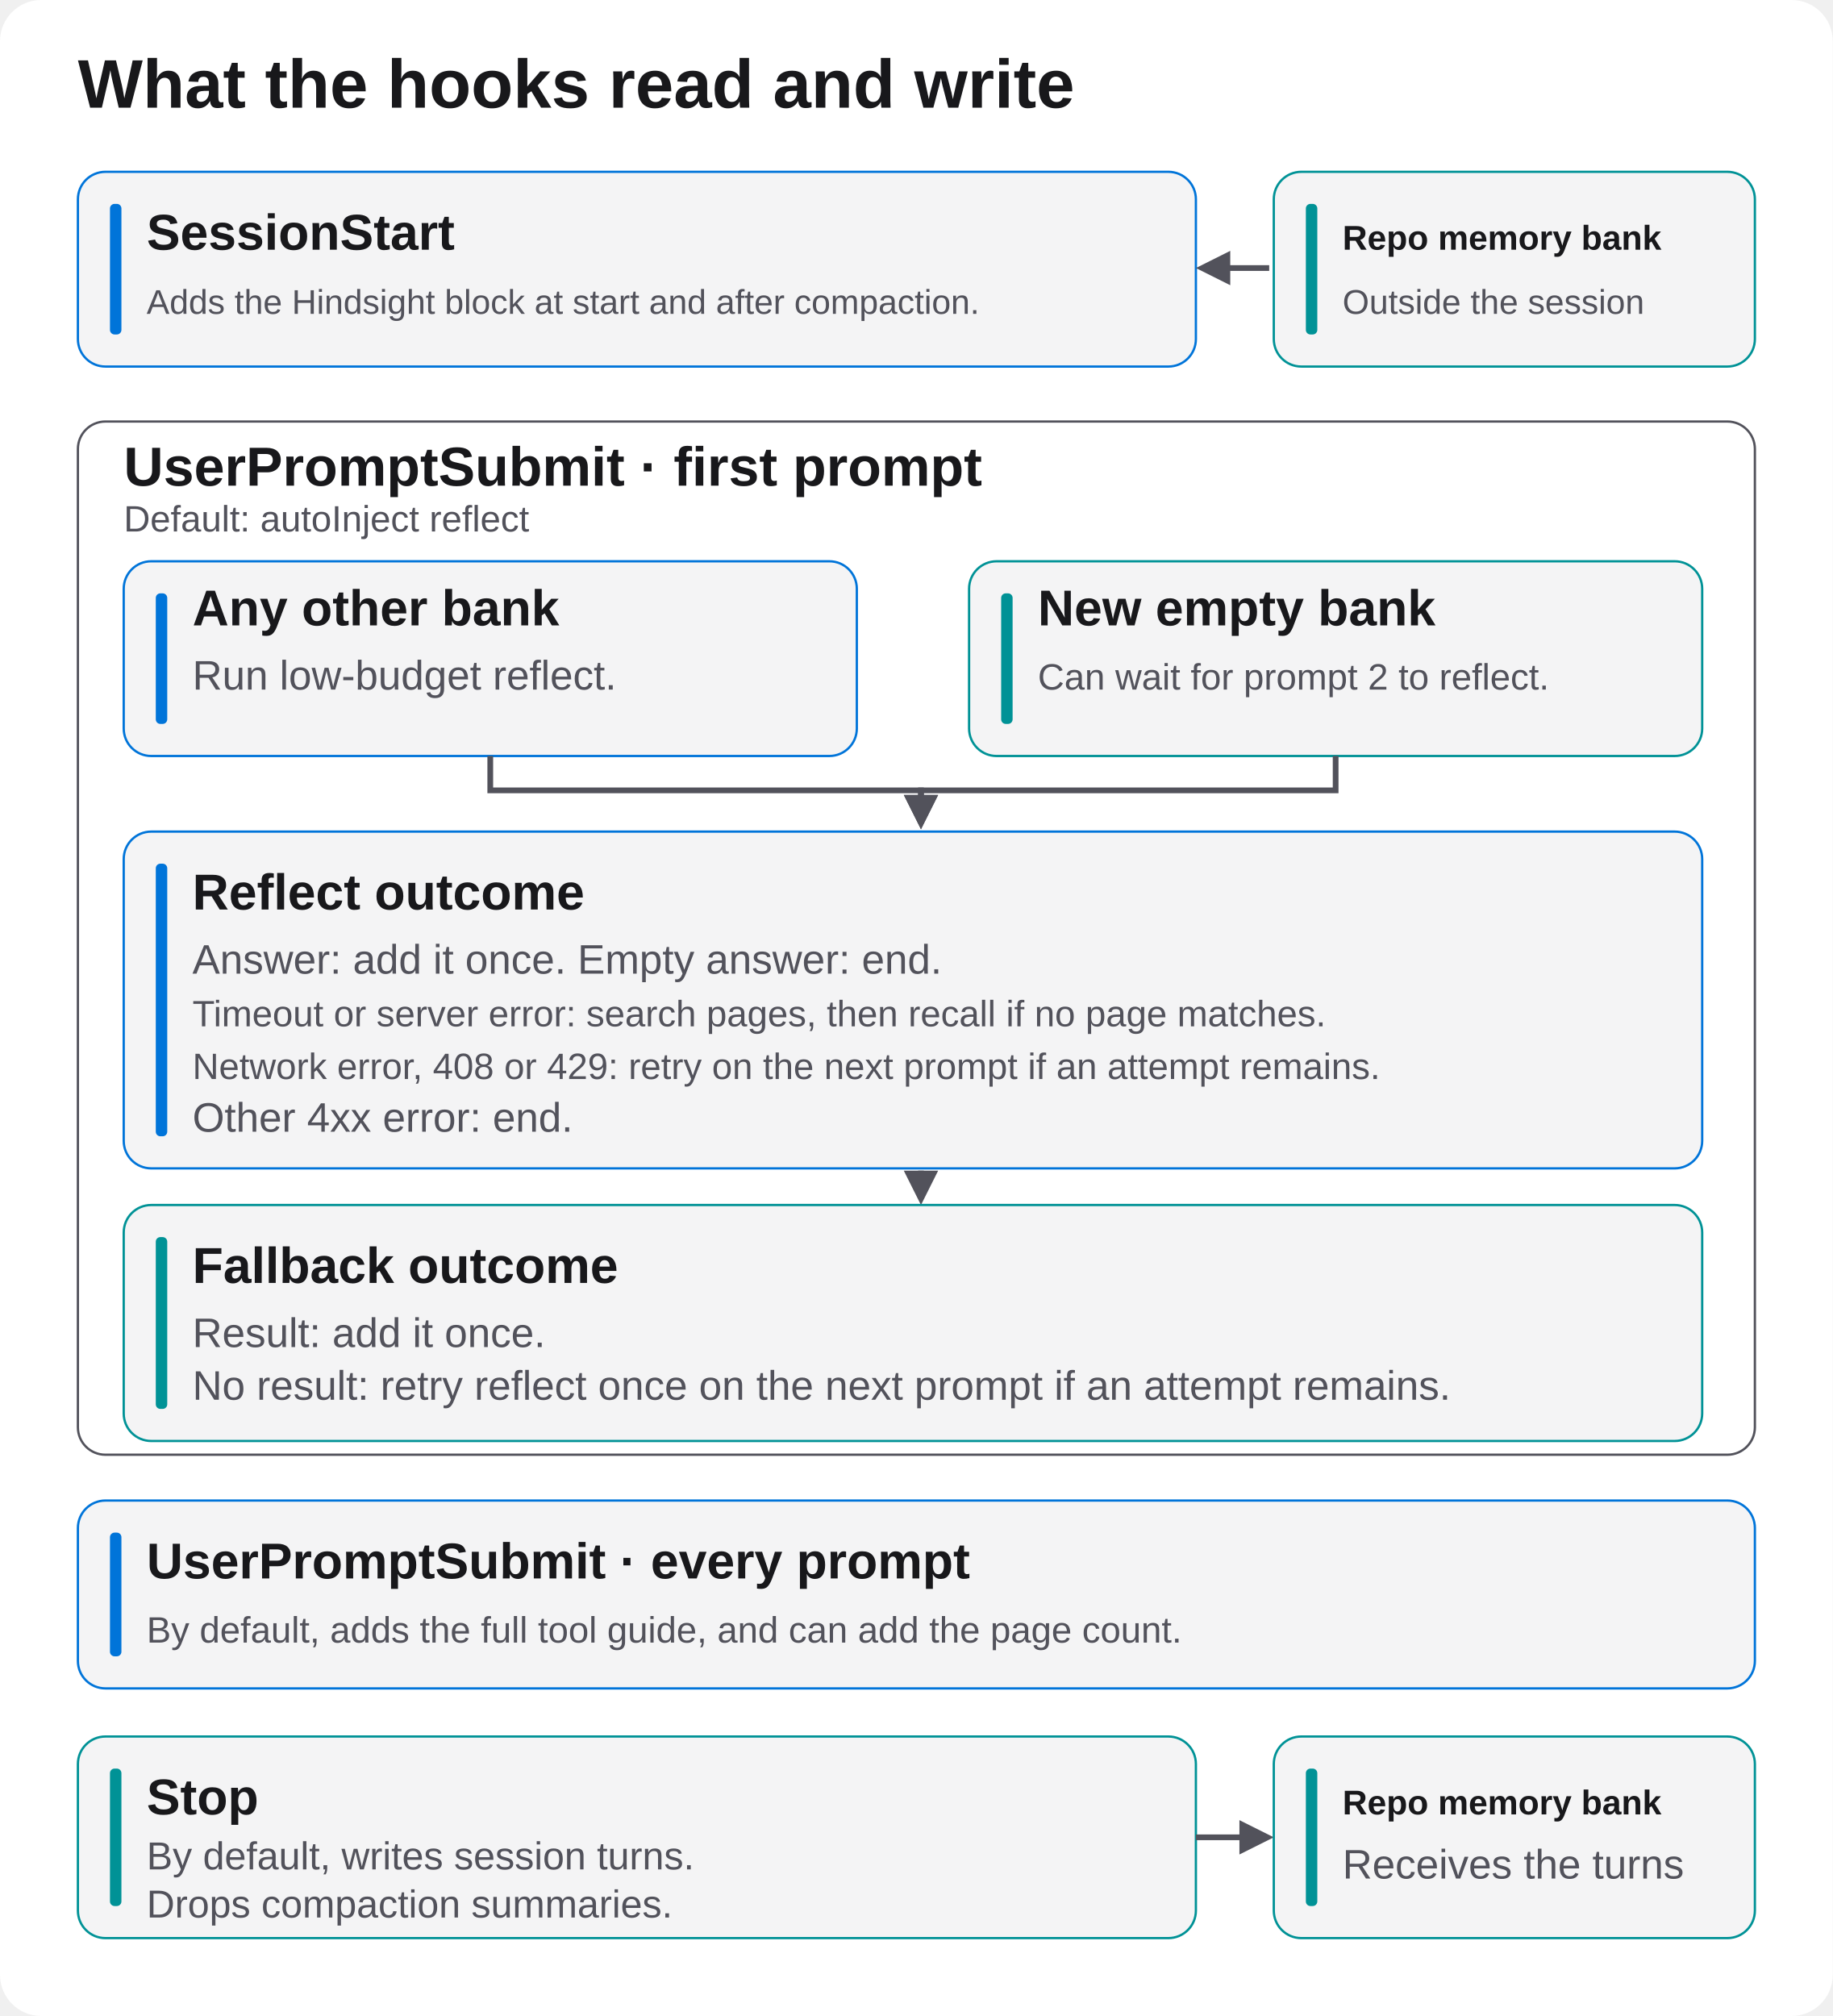
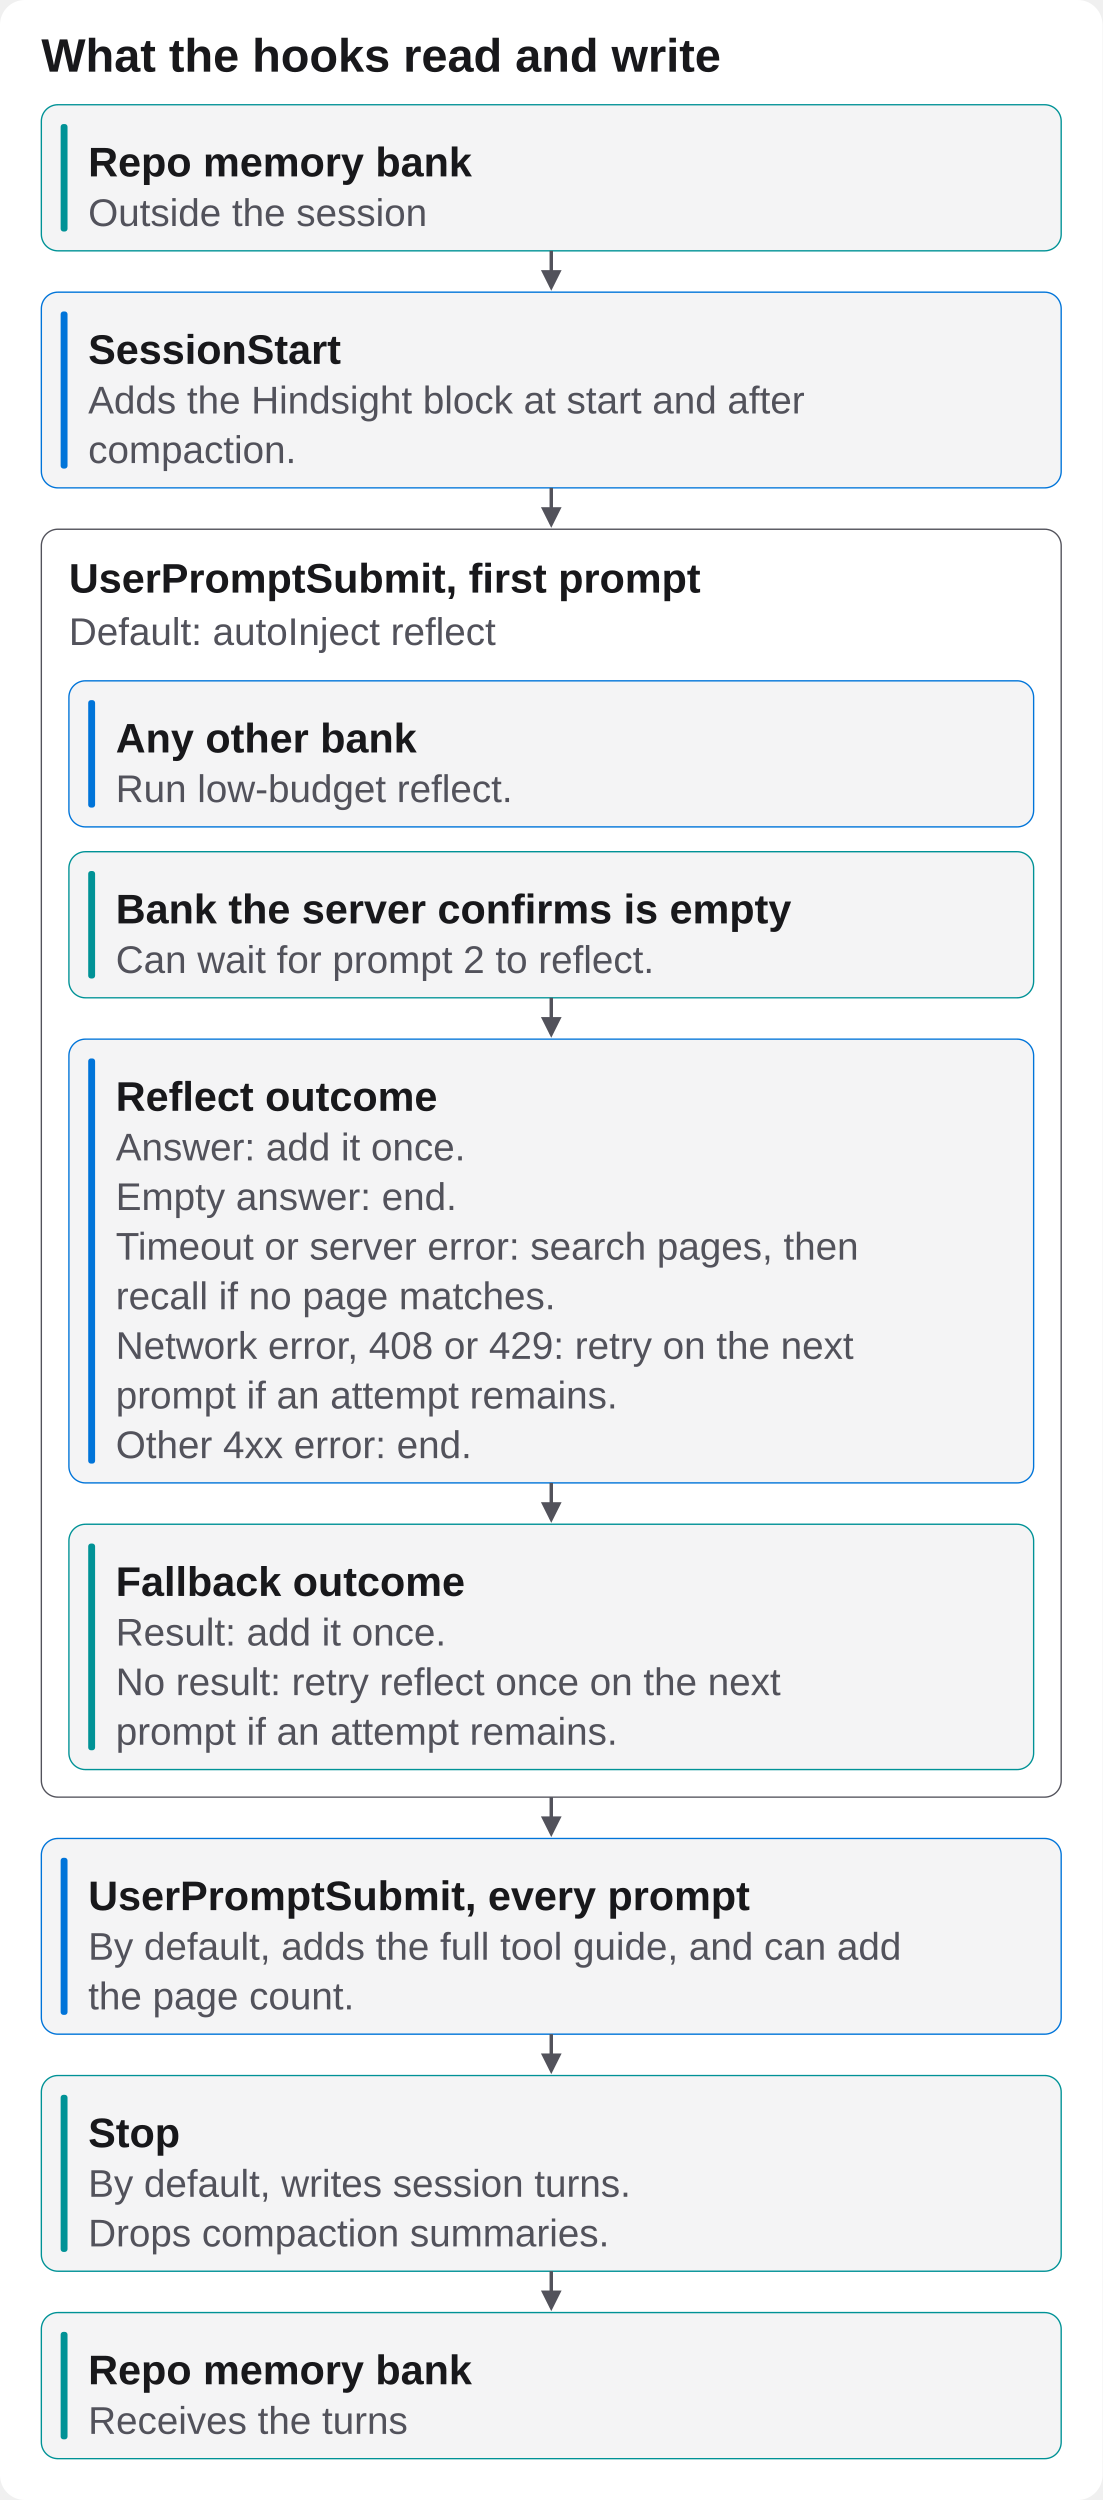
- <svg xmlns="http://www.w3.org/2000/svg" width="800" height="880" viewBox="0 0 800 880" font-family="Arial, sans-serif">
+ <svg xmlns="http://www.w3.org/2000/svg" width="800" height="1814" viewBox="0 0 800 1814" font-family="Arial, sans-serif">
  <defs>
    <marker id="arrow" viewBox="0 0 10 10" refX="8" refY="5" markerWidth="6" markerHeight="6" orient="auto-start-reverse">
      <path d="M0 0L10 5L0 10z" fill="#52525b" />
    </marker>
  </defs>
-   <rect x="0" y="0" width="800" height="880" fill="#ffffff" stroke="none" rx="18" />
-   <text x="34" y="47" fill="#18181b" font-size="30" font-weight="700">What the hooks read and write</text>
-   <rect x="34" y="75" width="488" height="85" fill="#f4f4f5" stroke="#0074d9" rx="12" />
-   <rect x="48" y="89" width="5" height="57" fill="#0074d9" stroke="none" rx="2" />
-   <text x="64" y="109" fill="#18181b" font-size="22" font-weight="700">SessionStart</text>
-   <text x="64" y="137" fill="#52525b" font-size="15" font-weight="400">Adds the Hindsight block at start and after compaction.</text>
-   <rect x="556" y="75" width="210" height="85" fill="#f4f4f5" stroke="#009296" rx="12" />
-   <rect x="570" y="89" width="5" height="57" fill="#009296" stroke="none" rx="2" />
-   <text x="586" y="109" fill="#18181b" font-size="15" font-weight="700">Repo memory bank</text>
-   <text x="586" y="137" fill="#52525b" font-size="15" font-weight="400">Outside the session</text>
-   <path d="M554 117H525" fill="none" stroke="#52525b" stroke-width="2.5" marker-end="url(#arrow)" />
-   <rect x="34" y="184" width="732" height="451" fill="none" stroke="#52525b" rx="12" />
-   <text x="54" y="212" fill="#18181b" font-size="24" font-weight="700">UserPromptSubmit · first prompt</text>
-   <text x="54" y="232" fill="#52525b" font-size="16" font-weight="400">Default: autoInject reflect</text>
-   <rect x="54" y="245" width="320" height="85" fill="#f4f4f5" stroke="#0074d9" rx="12" />
-   <rect x="68" y="259" width="5" height="57" fill="#0074d9" stroke="none" rx="2" />
-   <text x="84" y="273" fill="#18181b" font-size="22" font-weight="700">Any other bank</text>
-   <text x="84" y="301" fill="#52525b" font-size="18" font-weight="400">Run low-budget reflect.</text>
-   <rect x="423" y="245" width="320" height="85" fill="#f4f4f5" stroke="#009296" rx="12" />
-   <rect x="437" y="259" width="5" height="57" fill="#009296" stroke="none" rx="2" />
-   <text x="453" y="273" fill="#18181b" font-size="22" font-weight="700">New empty bank</text>
-   <text x="453" y="301" fill="#52525b" font-size="16" font-weight="400">Can wait for prompt 2 to reflect.</text>
-   <path d="M214 330v15h188v14" fill="none" stroke="#52525b" stroke-width="2.5" marker-end="url(#arrow)" />
-   <path d="M583 330v15H402v14" fill="none" stroke="#52525b" stroke-width="2.5" marker-end="url(#arrow)" />
-   <rect x="54" y="363" width="689" height="147" fill="#f4f4f5" stroke="#0074d9" rx="12" />
-   <rect x="68" y="377" width="5" height="119" fill="#0074d9" stroke="none" rx="2" />
-   <text x="84" y="397" fill="#18181b" font-size="22" font-weight="700">Reflect outcome</text>
-   <text x="84" y="425" fill="#52525b" font-size="18" font-weight="400">Answer: add it once. Empty answer: end.</text>
-   <text x="84" y="448" fill="#52525b" font-size="16" font-weight="400">Timeout or server error: search pages, then recall if no page matches.</text>
-   <text x="84" y="471" fill="#52525b" font-size="16" font-weight="400">Network error, 408 or 429: retry on the next prompt if an attempt remains.</text>
-   <text x="84" y="494" fill="#52525b" font-size="18" font-weight="400">Other 4xx error: end.</text>
-   <path d="M402 511v12" fill="none" stroke="#52525b" stroke-width="2.5" marker-end="url(#arrow)" />
-   <rect x="54" y="526" width="689" height="103" fill="#f4f4f5" stroke="#009296" rx="12" />
-   <rect x="68" y="540" width="5" height="75" fill="#009296" stroke="none" rx="2" />
-   <text x="84" y="560" fill="#18181b" font-size="22" font-weight="700">Fallback outcome</text>
-   <text x="84" y="588" fill="#52525b" font-size="18" font-weight="400">Result: add it once.</text>
-   <text x="84" y="611" fill="#52525b" font-size="18" font-weight="400">No result: retry reflect once on the next prompt if an attempt remains.</text>
-   <rect x="34" y="655" width="732" height="82" fill="#f4f4f5" stroke="#0074d9" rx="12" />
-   <rect x="48" y="669" width="5" height="54" fill="#0074d9" stroke="none" rx="2" />
-   <text x="64" y="689" fill="#18181b" font-size="22" font-weight="700">UserPromptSubmit · every prompt</text>
-   <text x="64" y="717" fill="#52525b" font-size="16" font-weight="400">By default, adds the full tool guide, and can add the page count.</text>
-   <rect x="34" y="758" width="488" height="88" fill="#f4f4f5" stroke="#009296" rx="12" />
-   <rect x="48" y="772" width="5" height="60" fill="#009296" stroke="none" rx="2" />
-   <text x="64" y="792" fill="#18181b" font-size="22" font-weight="700">Stop</text>
-   <text x="64" y="816" fill="#52525b" font-size="17" font-weight="400">By default, writes session turns.</text>
-   <text x="64" y="837" fill="#52525b" font-size="17" font-weight="400">Drops compaction summaries.</text>
-   <path d="M522 802h31" fill="none" stroke="#52525b" stroke-width="2.5" marker-end="url(#arrow)" />
-   <rect x="556" y="758" width="210" height="88" fill="#f4f4f5" stroke="#009296" rx="12" />
-   <rect x="570" y="772" width="5" height="60" fill="#009296" stroke="none" rx="2" />
-   <text x="586" y="792" fill="#18181b" font-size="15" font-weight="700">Repo memory bank</text>
-   <text x="586" y="820" fill="#52525b" font-size="18" font-weight="400">Receives the turns</text>
+   <rect x="0" y="0" width="800" height="1814" fill="#ffffff" stroke="none" rx="18" />
+   <text x="30" y="52" fill="#18181b" font-size="34" font-weight="700">What the hooks read and write</text>
+   <rect x="30" y="76" width="740" height="106" fill="#f4f4f5" stroke="#009296" rx="12" />
+   <rect x="44" y="90" width="5" height="78" fill="#009296" stroke="none" rx="2" />
+   <text x="64" y="128" fill="#18181b" font-size="30" font-weight="700">Repo memory bank</text>
+   <text x="64" y="164" fill="#52525b" font-size="28" font-weight="400">Outside the session</text>
+   <path d="M400 182v26" fill="none" stroke="#52525b" stroke-width="2.5" marker-end="url(#arrow)" />
+   <rect x="30" y="212" width="740" height="142" fill="#f4f4f5" stroke="#0074d9" rx="12" />
+   <rect x="44" y="226" width="5" height="114" fill="#0074d9" stroke="none" rx="2" />
+   <text x="64" y="264" fill="#18181b" font-size="30" font-weight="700">SessionStart</text>
+   <text x="64" y="300" fill="#52525b" font-size="28" font-weight="400">Adds the Hindsight block at start and after</text>
+   <text x="64" y="336" fill="#52525b" font-size="28" font-weight="400">compaction.</text>
+   <path d="M400 354v26" fill="none" stroke="#52525b" stroke-width="2.5" marker-end="url(#arrow)" />
+   <rect x="30" y="384" width="740" height="920" fill="none" stroke="#52525b" rx="12" />
+   <text x="50" y="430" fill="#18181b" font-size="30" font-weight="700">UserPromptSubmit, first prompt</text>
+   <text x="50" y="468" fill="#52525b" font-size="28" font-weight="400">Default: autoInject reflect</text>
+   <rect x="50" y="494" width="700" height="106" fill="#f4f4f5" stroke="#0074d9" rx="12" />
+   <rect x="64" y="508" width="5" height="78" fill="#0074d9" stroke="none" rx="2" />
+   <text x="84" y="546" fill="#18181b" font-size="30" font-weight="700">Any other bank</text>
+   <text x="84" y="582" fill="#52525b" font-size="28" font-weight="400">Run low-budget reflect.</text>
+   <rect x="50" y="618" width="700" height="106" fill="#f4f4f5" stroke="#009296" rx="12" />
+   <rect x="64" y="632" width="5" height="78" fill="#009296" stroke="none" rx="2" />
+   <text x="84" y="670" fill="#18181b" font-size="30" font-weight="700">Bank the server confirms is empty</text>
+   <text x="84" y="706" fill="#52525b" font-size="28" font-weight="400">Can wait for prompt 2 to reflect.</text>
+   <path d="M400 724v26" fill="none" stroke="#52525b" stroke-width="2.5" marker-end="url(#arrow)" />
+   <rect x="50" y="754" width="700" height="322" fill="#f4f4f5" stroke="#0074d9" rx="12" />
+   <rect x="64" y="768" width="5" height="294" fill="#0074d9" stroke="none" rx="2" />
+   <text x="84" y="806" fill="#18181b" font-size="30" font-weight="700">Reflect outcome</text>
+   <text x="84" y="842" fill="#52525b" font-size="28" font-weight="400">Answer: add it once.</text>
+   <text x="84" y="878" fill="#52525b" font-size="28" font-weight="400">Empty answer: end.</text>
+   <text x="84" y="914" fill="#52525b" font-size="28" font-weight="400">Timeout or server error: search pages, then</text>
+   <text x="84" y="950" fill="#52525b" font-size="28" font-weight="400">recall if no page matches.</text>
+   <text x="84" y="986" fill="#52525b" font-size="28" font-weight="400">Network error, 408 or 429: retry on the next</text>
+   <text x="84" y="1022" fill="#52525b" font-size="28" font-weight="400">prompt if an attempt remains.</text>
+   <text x="84" y="1058" fill="#52525b" font-size="28" font-weight="400">Other 4xx error: end.</text>
+   <path d="M400 1076v26" fill="none" stroke="#52525b" stroke-width="2.5" marker-end="url(#arrow)" />
+   <rect x="50" y="1106" width="700" height="178" fill="#f4f4f5" stroke="#009296" rx="12" />
+   <rect x="64" y="1120" width="5" height="150" fill="#009296" stroke="none" rx="2" />
+   <text x="84" y="1158" fill="#18181b" font-size="30" font-weight="700">Fallback outcome</text>
+   <text x="84" y="1194" fill="#52525b" font-size="28" font-weight="400">Result: add it once.</text>
+   <text x="84" y="1230" fill="#52525b" font-size="28" font-weight="400">No result: retry reflect once on the next</text>
+   <text x="84" y="1266" fill="#52525b" font-size="28" font-weight="400">prompt if an attempt remains.</text>
+   <path d="M400 1304v26" fill="none" stroke="#52525b" stroke-width="2.5" marker-end="url(#arrow)" />
+   <rect x="30" y="1334" width="740" height="142" fill="#f4f4f5" stroke="#0074d9" rx="12" />
+   <rect x="44" y="1348" width="5" height="114" fill="#0074d9" stroke="none" rx="2" />
+   <text x="64" y="1386" fill="#18181b" font-size="30" font-weight="700">UserPromptSubmit, every prompt</text>
+   <text x="64" y="1422" fill="#52525b" font-size="28" font-weight="400">By default, adds the full tool guide, and can add</text>
+   <text x="64" y="1458" fill="#52525b" font-size="28" font-weight="400">the page count.</text>
+   <path d="M400 1476v26" fill="none" stroke="#52525b" stroke-width="2.5" marker-end="url(#arrow)" />
+   <rect x="30" y="1506" width="740" height="142" fill="#f4f4f5" stroke="#009296" rx="12" />
+   <rect x="44" y="1520" width="5" height="114" fill="#009296" stroke="none" rx="2" />
+   <text x="64" y="1558" fill="#18181b" font-size="30" font-weight="700">Stop</text>
+   <text x="64" y="1594" fill="#52525b" font-size="28" font-weight="400">By default, writes session turns.</text>
+   <text x="64" y="1630" fill="#52525b" font-size="28" font-weight="400">Drops compaction summaries.</text>
+   <path d="M400 1648v26" fill="none" stroke="#52525b" stroke-width="2.5" marker-end="url(#arrow)" />
+   <rect x="30" y="1678" width="740" height="106" fill="#f4f4f5" stroke="#009296" rx="12" />
+   <rect x="44" y="1692" width="5" height="78" fill="#009296" stroke="none" rx="2" />
+   <text x="64" y="1730" fill="#18181b" font-size="30" font-weight="700">Repo memory bank</text>
+   <text x="64" y="1766" fill="#52525b" font-size="28" font-weight="400">Receives the turns</text>
</svg>
